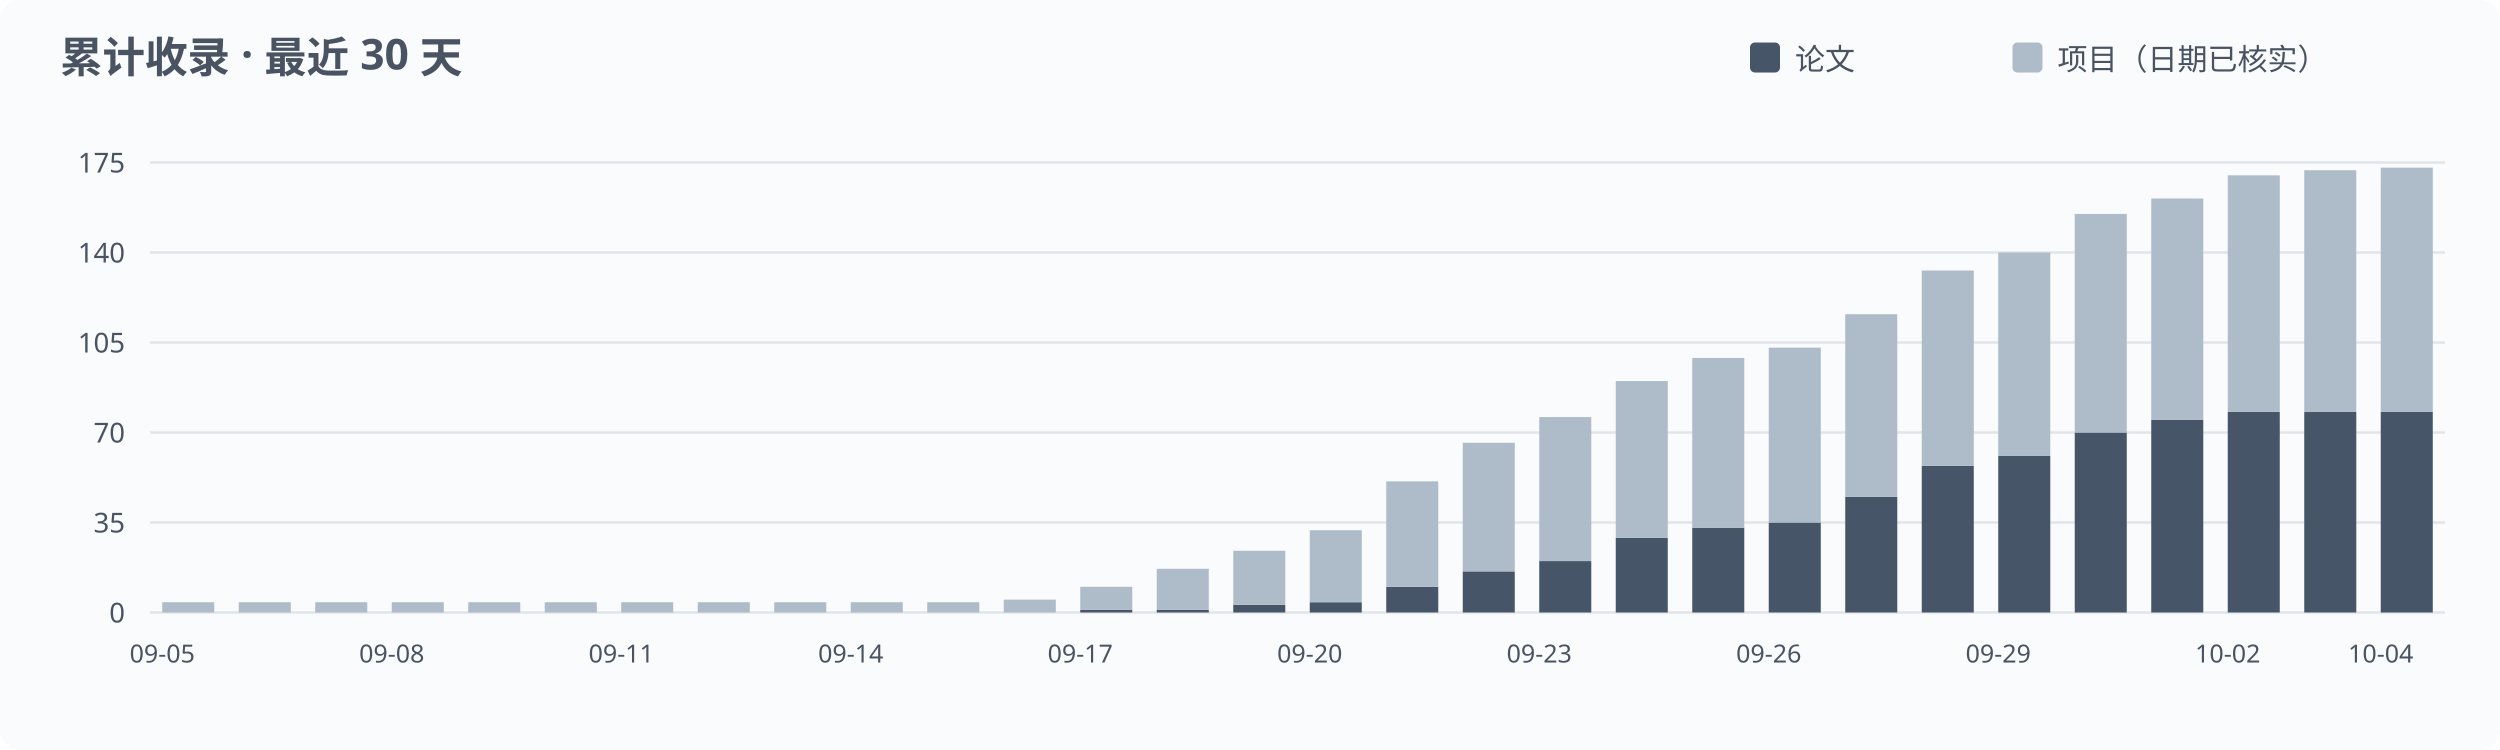
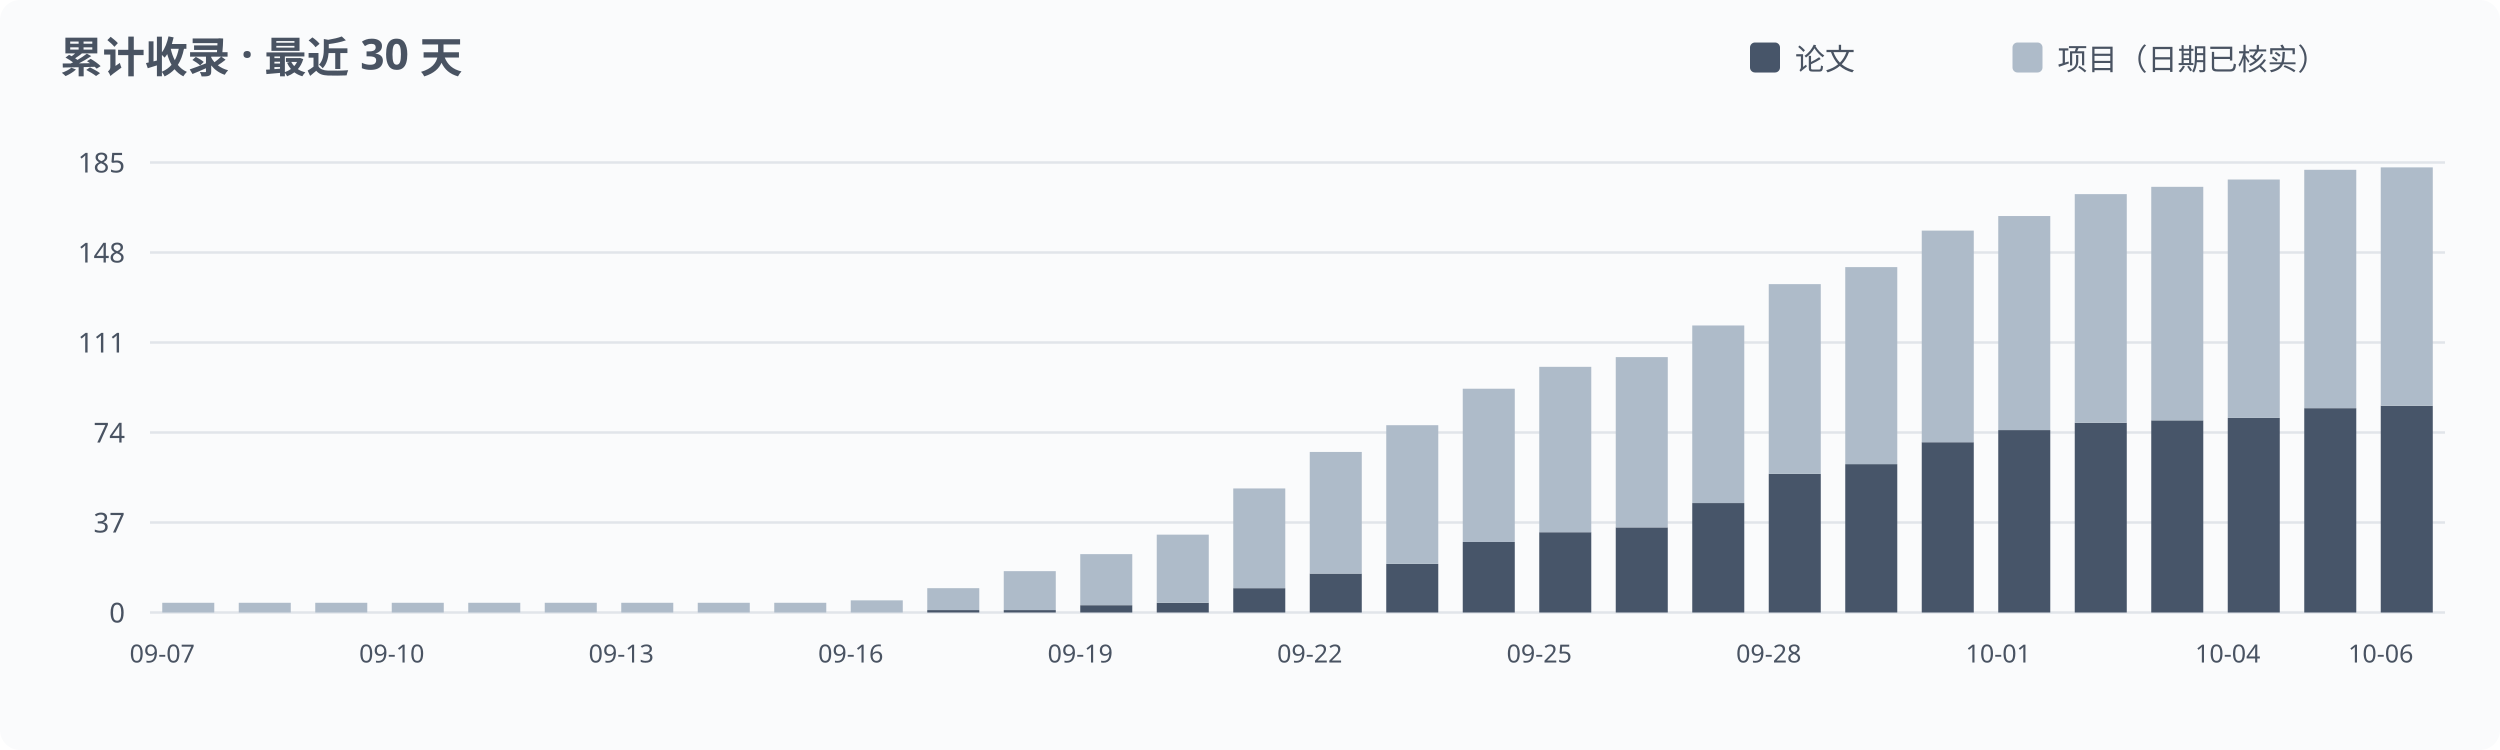
<svg xmlns="http://www.w3.org/2000/svg" width="1000" height="300" viewBox="0 0 1000 300" role="img" aria-labelledby="title desc">
  <rect width="100%" height="100%" rx="8" fill="#fafbfc" />
  <g font-family="system-ui,sans-serif" fill="#495362">
    <text x="24" y="29" font-size="17" font-weight="600">累计收录 · 最近 30 天</text>
    <rect x="700" y="17" width="12" height="12" rx="2" fill="#475569" />
    <text x="718" y="28" font-size="12">论文</text>
    <rect x="805" y="17" width="12" height="12" rx="2" fill="#aebbc9" />
    <text x="823" y="28" font-size="12">项目（日期已核实）</text>
    <path d="M60 245.0H978" stroke="#e1e5ea" />
    <text x="50" y="249.0" text-anchor="end" font-size="11">0</text>
    <path d="M60 209.0H978" stroke="#e1e5ea" />
-     <text x="50" y="213.0" text-anchor="end" font-size="11">35</text>
+     <text x="50" y="213.0" text-anchor="end" font-size="11">37</text>
    <path d="M60 173.0H978" stroke="#e1e5ea" />
-     <text x="50" y="177.0" text-anchor="end" font-size="11">70</text>
+     <text x="50" y="177.0" text-anchor="end" font-size="11">74</text>
    <path d="M60 137.0H978" stroke="#e1e5ea" />
-     <text x="50" y="141.0" text-anchor="end" font-size="11">105</text>
+     <text x="50" y="141.0" text-anchor="end" font-size="11">111</text>
    <path d="M60 101.0H978" stroke="#e1e5ea" />
-     <text x="50" y="105.0" text-anchor="end" font-size="11">140</text>
+     <text x="50" y="105.0" text-anchor="end" font-size="11">148</text>
    <path d="M60 65.0H978" stroke="#e1e5ea" />
-     <text x="50" y="69.0" text-anchor="end" font-size="11">175</text>
+     <text x="50" y="69.0" text-anchor="end" font-size="11">185</text>
    <rect x="64.90" y="245.00" width="20.81" height="0.00" fill="#475569" />
-     <rect x="64.90" y="240.89" width="20.81" height="4.11" fill="#aebbc9" />
-     <text x="64.90" y="265" text-anchor="middle" font-size="10">09-05</text>
+     <rect x="64.90" y="241.11" width="20.81" height="3.89" fill="#aebbc9" />
+     <text x="64.90" y="265" text-anchor="middle" font-size="10">09-07</text>
    <rect x="95.50" y="245.00" width="20.81" height="0.00" fill="#475569" />
-     <rect x="95.50" y="240.89" width="20.81" height="4.11" fill="#aebbc9" />
+     <rect x="95.50" y="241.11" width="20.81" height="3.89" fill="#aebbc9" />
    <rect x="126.10" y="245.00" width="20.81" height="0.00" fill="#475569" />
-     <rect x="126.10" y="240.89" width="20.81" height="4.11" fill="#aebbc9" />
+     <rect x="126.10" y="241.11" width="20.81" height="3.89" fill="#aebbc9" />
    <rect x="156.70" y="245.00" width="20.81" height="0.00" fill="#475569" />
-     <rect x="156.70" y="240.89" width="20.81" height="4.11" fill="#aebbc9" />
-     <text x="156.70" y="265" text-anchor="middle" font-size="10">09-08</text>
+     <rect x="156.70" y="241.11" width="20.81" height="3.89" fill="#aebbc9" />
+     <text x="156.70" y="265" text-anchor="middle" font-size="10">09-10</text>
    <rect x="187.30" y="245.00" width="20.81" height="0.00" fill="#475569" />
-     <rect x="187.30" y="240.89" width="20.81" height="4.11" fill="#aebbc9" />
+     <rect x="187.30" y="241.11" width="20.81" height="3.89" fill="#aebbc9" />
    <rect x="217.90" y="245.00" width="20.81" height="0.00" fill="#475569" />
-     <rect x="217.90" y="240.89" width="20.81" height="4.11" fill="#aebbc9" />
+     <rect x="217.90" y="241.11" width="20.81" height="3.89" fill="#aebbc9" />
    <rect x="248.50" y="245.00" width="20.81" height="0.00" fill="#475569" />
-     <rect x="248.50" y="240.89" width="20.81" height="4.11" fill="#aebbc9" />
-     <text x="248.50" y="265" text-anchor="middle" font-size="10">09-11</text>
+     <rect x="248.50" y="241.11" width="20.81" height="3.89" fill="#aebbc9" />
+     <text x="248.50" y="265" text-anchor="middle" font-size="10">09-13</text>
    <rect x="279.10" y="245.00" width="20.81" height="0.00" fill="#475569" />
-     <rect x="279.10" y="240.89" width="20.81" height="4.11" fill="#aebbc9" />
+     <rect x="279.10" y="241.11" width="20.81" height="3.89" fill="#aebbc9" />
    <rect x="309.70" y="245.00" width="20.81" height="0.00" fill="#475569" />
-     <rect x="309.70" y="240.89" width="20.81" height="4.11" fill="#aebbc9" />
+     <rect x="309.70" y="241.11" width="20.81" height="3.89" fill="#aebbc9" />
    <rect x="340.30" y="245.00" width="20.81" height="0.00" fill="#475569" />
-     <rect x="340.30" y="240.89" width="20.81" height="4.11" fill="#aebbc9" />
-     <text x="340.30" y="265" text-anchor="middle" font-size="10">09-14</text>
-     <rect x="370.90" y="245.00" width="20.81" height="0.00" fill="#475569" />
-     <rect x="370.90" y="240.89" width="20.81" height="4.11" fill="#aebbc9" />
-     <rect x="401.50" y="245.00" width="20.81" height="0.00" fill="#475569" />
-     <rect x="401.50" y="239.86" width="20.81" height="5.14" fill="#aebbc9" />
-     <rect x="432.10" y="243.97" width="20.81" height="1.03" fill="#475569" />
-     <rect x="432.10" y="234.71" width="20.81" height="9.26" fill="#aebbc9" />
-     <text x="432.10" y="265" text-anchor="middle" font-size="10">09-17</text>
-     <rect x="462.70" y="243.97" width="20.81" height="1.03" fill="#475569" />
-     <rect x="462.70" y="227.51" width="20.81" height="16.46" fill="#aebbc9" />
-     <rect x="493.30" y="241.91" width="20.81" height="3.09" fill="#475569" />
-     <rect x="493.30" y="220.31" width="20.81" height="21.60" fill="#aebbc9" />
-     <rect x="523.90" y="240.89" width="20.81" height="4.11" fill="#475569" />
-     <rect x="523.90" y="212.09" width="20.81" height="28.80" fill="#aebbc9" />
-     <text x="523.90" y="265" text-anchor="middle" font-size="10">09-20</text>
-     <rect x="554.50" y="234.71" width="20.81" height="10.29" fill="#475569" />
-     <rect x="554.50" y="192.54" width="20.81" height="42.17" fill="#aebbc9" />
-     <rect x="585.10" y="228.54" width="20.81" height="16.46" fill="#475569" />
-     <rect x="585.10" y="177.11" width="20.81" height="51.43" fill="#aebbc9" />
-     <rect x="615.70" y="224.43" width="20.81" height="20.57" fill="#475569" />
-     <rect x="615.70" y="166.83" width="20.81" height="57.60" fill="#aebbc9" />
-     <text x="615.70" y="265" text-anchor="middle" font-size="10">09-23</text>
-     <rect x="646.30" y="215.17" width="20.81" height="29.83" fill="#475569" />
-     <rect x="646.30" y="152.43" width="20.81" height="62.74" fill="#aebbc9" />
-     <rect x="676.90" y="211.06" width="20.81" height="33.94" fill="#475569" />
-     <rect x="676.90" y="143.17" width="20.81" height="67.89" fill="#aebbc9" />
-     <rect x="707.50" y="209.00" width="20.81" height="36.00" fill="#475569" />
-     <rect x="707.50" y="139.06" width="20.81" height="69.94" fill="#aebbc9" />
-     <text x="707.50" y="265" text-anchor="middle" font-size="10">09-26</text>
-     <rect x="738.10" y="198.71" width="20.81" height="46.29" fill="#475569" />
-     <rect x="738.10" y="125.69" width="20.81" height="73.03" fill="#aebbc9" />
-     <rect x="768.70" y="186.37" width="20.81" height="58.63" fill="#475569" />
-     <rect x="768.70" y="108.20" width="20.81" height="78.17" fill="#aebbc9" />
-     <rect x="799.30" y="182.26" width="20.81" height="62.74" fill="#475569" />
-     <rect x="799.30" y="101.00" width="20.81" height="81.26" fill="#aebbc9" />
-     <text x="799.30" y="265" text-anchor="middle" font-size="10">09-29</text>
-     <rect x="829.90" y="173.00" width="20.81" height="72.00" fill="#475569" />
-     <rect x="829.90" y="85.57" width="20.81" height="87.43" fill="#aebbc9" />
-     <rect x="860.50" y="167.86" width="20.81" height="77.14" fill="#475569" />
-     <rect x="860.50" y="79.40" width="20.81" height="88.46" fill="#aebbc9" />
-     <rect x="891.10" y="164.77" width="20.81" height="80.23" fill="#475569" />
-     <rect x="891.10" y="70.14" width="20.81" height="94.63" fill="#aebbc9" />
-     <text x="891.10" y="265" text-anchor="middle" font-size="10">10-02</text>
-     <rect x="921.70" y="164.77" width="20.81" height="80.23" fill="#475569" />
-     <rect x="921.70" y="68.09" width="20.81" height="96.69" fill="#aebbc9" />
-     <rect x="952.30" y="164.77" width="20.81" height="80.23" fill="#475569" />
-     <rect x="952.30" y="67.06" width="20.81" height="97.71" fill="#aebbc9" />
-     <text x="952.30" y="265" text-anchor="middle" font-size="10">10-04</text>
+     <rect x="340.30" y="240.14" width="20.81" height="4.86" fill="#aebbc9" />
+     <text x="340.30" y="265" text-anchor="middle" font-size="10">09-16</text>
+     <rect x="370.90" y="244.03" width="20.81" height="0.97" fill="#475569" />
+     <rect x="370.90" y="235.27" width="20.81" height="8.76" fill="#aebbc9" />
+     <rect x="401.50" y="244.03" width="20.81" height="0.97" fill="#475569" />
+     <rect x="401.50" y="228.46" width="20.81" height="15.57" fill="#aebbc9" />
+     <rect x="432.10" y="242.08" width="20.81" height="2.92" fill="#475569" />
+     <rect x="432.10" y="221.65" width="20.81" height="20.43" fill="#aebbc9" />
+     <text x="432.10" y="265" text-anchor="middle" font-size="10">09-19</text>
+     <rect x="462.70" y="241.11" width="20.81" height="3.89" fill="#475569" />
+     <rect x="462.70" y="213.86" width="20.81" height="27.24" fill="#aebbc9" />
+     <rect x="493.30" y="235.27" width="20.81" height="9.73" fill="#475569" />
+     <rect x="493.30" y="195.38" width="20.81" height="39.89" fill="#aebbc9" />
+     <rect x="523.90" y="229.43" width="20.81" height="15.57" fill="#475569" />
+     <rect x="523.90" y="180.78" width="20.81" height="48.65" fill="#aebbc9" />
+     <text x="523.90" y="265" text-anchor="middle" font-size="10">09-22</text>
+     <rect x="554.50" y="225.54" width="20.81" height="19.46" fill="#475569" />
+     <rect x="554.50" y="170.08" width="20.81" height="55.46" fill="#aebbc9" />
+     <rect x="585.10" y="216.78" width="20.81" height="28.22" fill="#475569" />
+     <rect x="585.10" y="155.49" width="20.81" height="61.30" fill="#aebbc9" />
+     <rect x="615.70" y="212.89" width="20.81" height="32.11" fill="#475569" />
+     <rect x="615.70" y="146.73" width="20.81" height="66.16" fill="#aebbc9" />
+     <text x="615.70" y="265" text-anchor="middle" font-size="10">09-25</text>
+     <rect x="646.30" y="210.95" width="20.81" height="34.05" fill="#475569" />
+     <rect x="646.30" y="142.84" width="20.81" height="68.11" fill="#aebbc9" />
+     <rect x="676.90" y="201.22" width="20.81" height="43.78" fill="#475569" />
+     <rect x="676.90" y="130.19" width="20.81" height="71.03" fill="#aebbc9" />
+     <rect x="707.50" y="189.54" width="20.81" height="55.46" fill="#475569" />
+     <rect x="707.50" y="113.65" width="20.81" height="75.89" fill="#aebbc9" />
+     <text x="707.50" y="265" text-anchor="middle" font-size="10">09-28</text>
+     <rect x="738.10" y="185.65" width="20.81" height="59.35" fill="#475569" />
+     <rect x="738.10" y="106.84" width="20.81" height="78.81" fill="#aebbc9" />
+     <rect x="768.70" y="176.89" width="20.81" height="68.11" fill="#475569" />
+     <rect x="768.70" y="92.24" width="20.81" height="84.65" fill="#aebbc9" />
+     <rect x="799.30" y="172.03" width="20.81" height="72.97" fill="#475569" />
+     <rect x="799.30" y="86.41" width="20.81" height="85.62" fill="#aebbc9" />
+     <text x="799.30" y="265" text-anchor="middle" font-size="10">10-01</text>
+     <rect x="829.90" y="169.11" width="20.81" height="75.89" fill="#475569" />
+     <rect x="829.90" y="77.65" width="20.81" height="91.46" fill="#aebbc9" />
+     <rect x="860.50" y="168.14" width="20.81" height="76.86" fill="#475569" />
+     <rect x="860.50" y="74.73" width="20.81" height="93.41" fill="#aebbc9" />
+     <rect x="891.10" y="167.16" width="20.81" height="77.84" fill="#475569" />
+     <rect x="891.10" y="71.81" width="20.81" height="95.35" fill="#aebbc9" />
+     <text x="891.10" y="265" text-anchor="middle" font-size="10">10-04</text>
+     <rect x="921.70" y="163.27" width="20.81" height="81.73" fill="#475569" />
+     <rect x="921.70" y="67.92" width="20.81" height="95.35" fill="#aebbc9" />
+     <rect x="952.30" y="162.30" width="20.81" height="82.70" fill="#475569" />
+     <rect x="952.30" y="66.95" width="20.81" height="95.35" fill="#aebbc9" />
+     <text x="952.30" y="265" text-anchor="middle" font-size="10">10-06</text>
  </g>
</svg>
